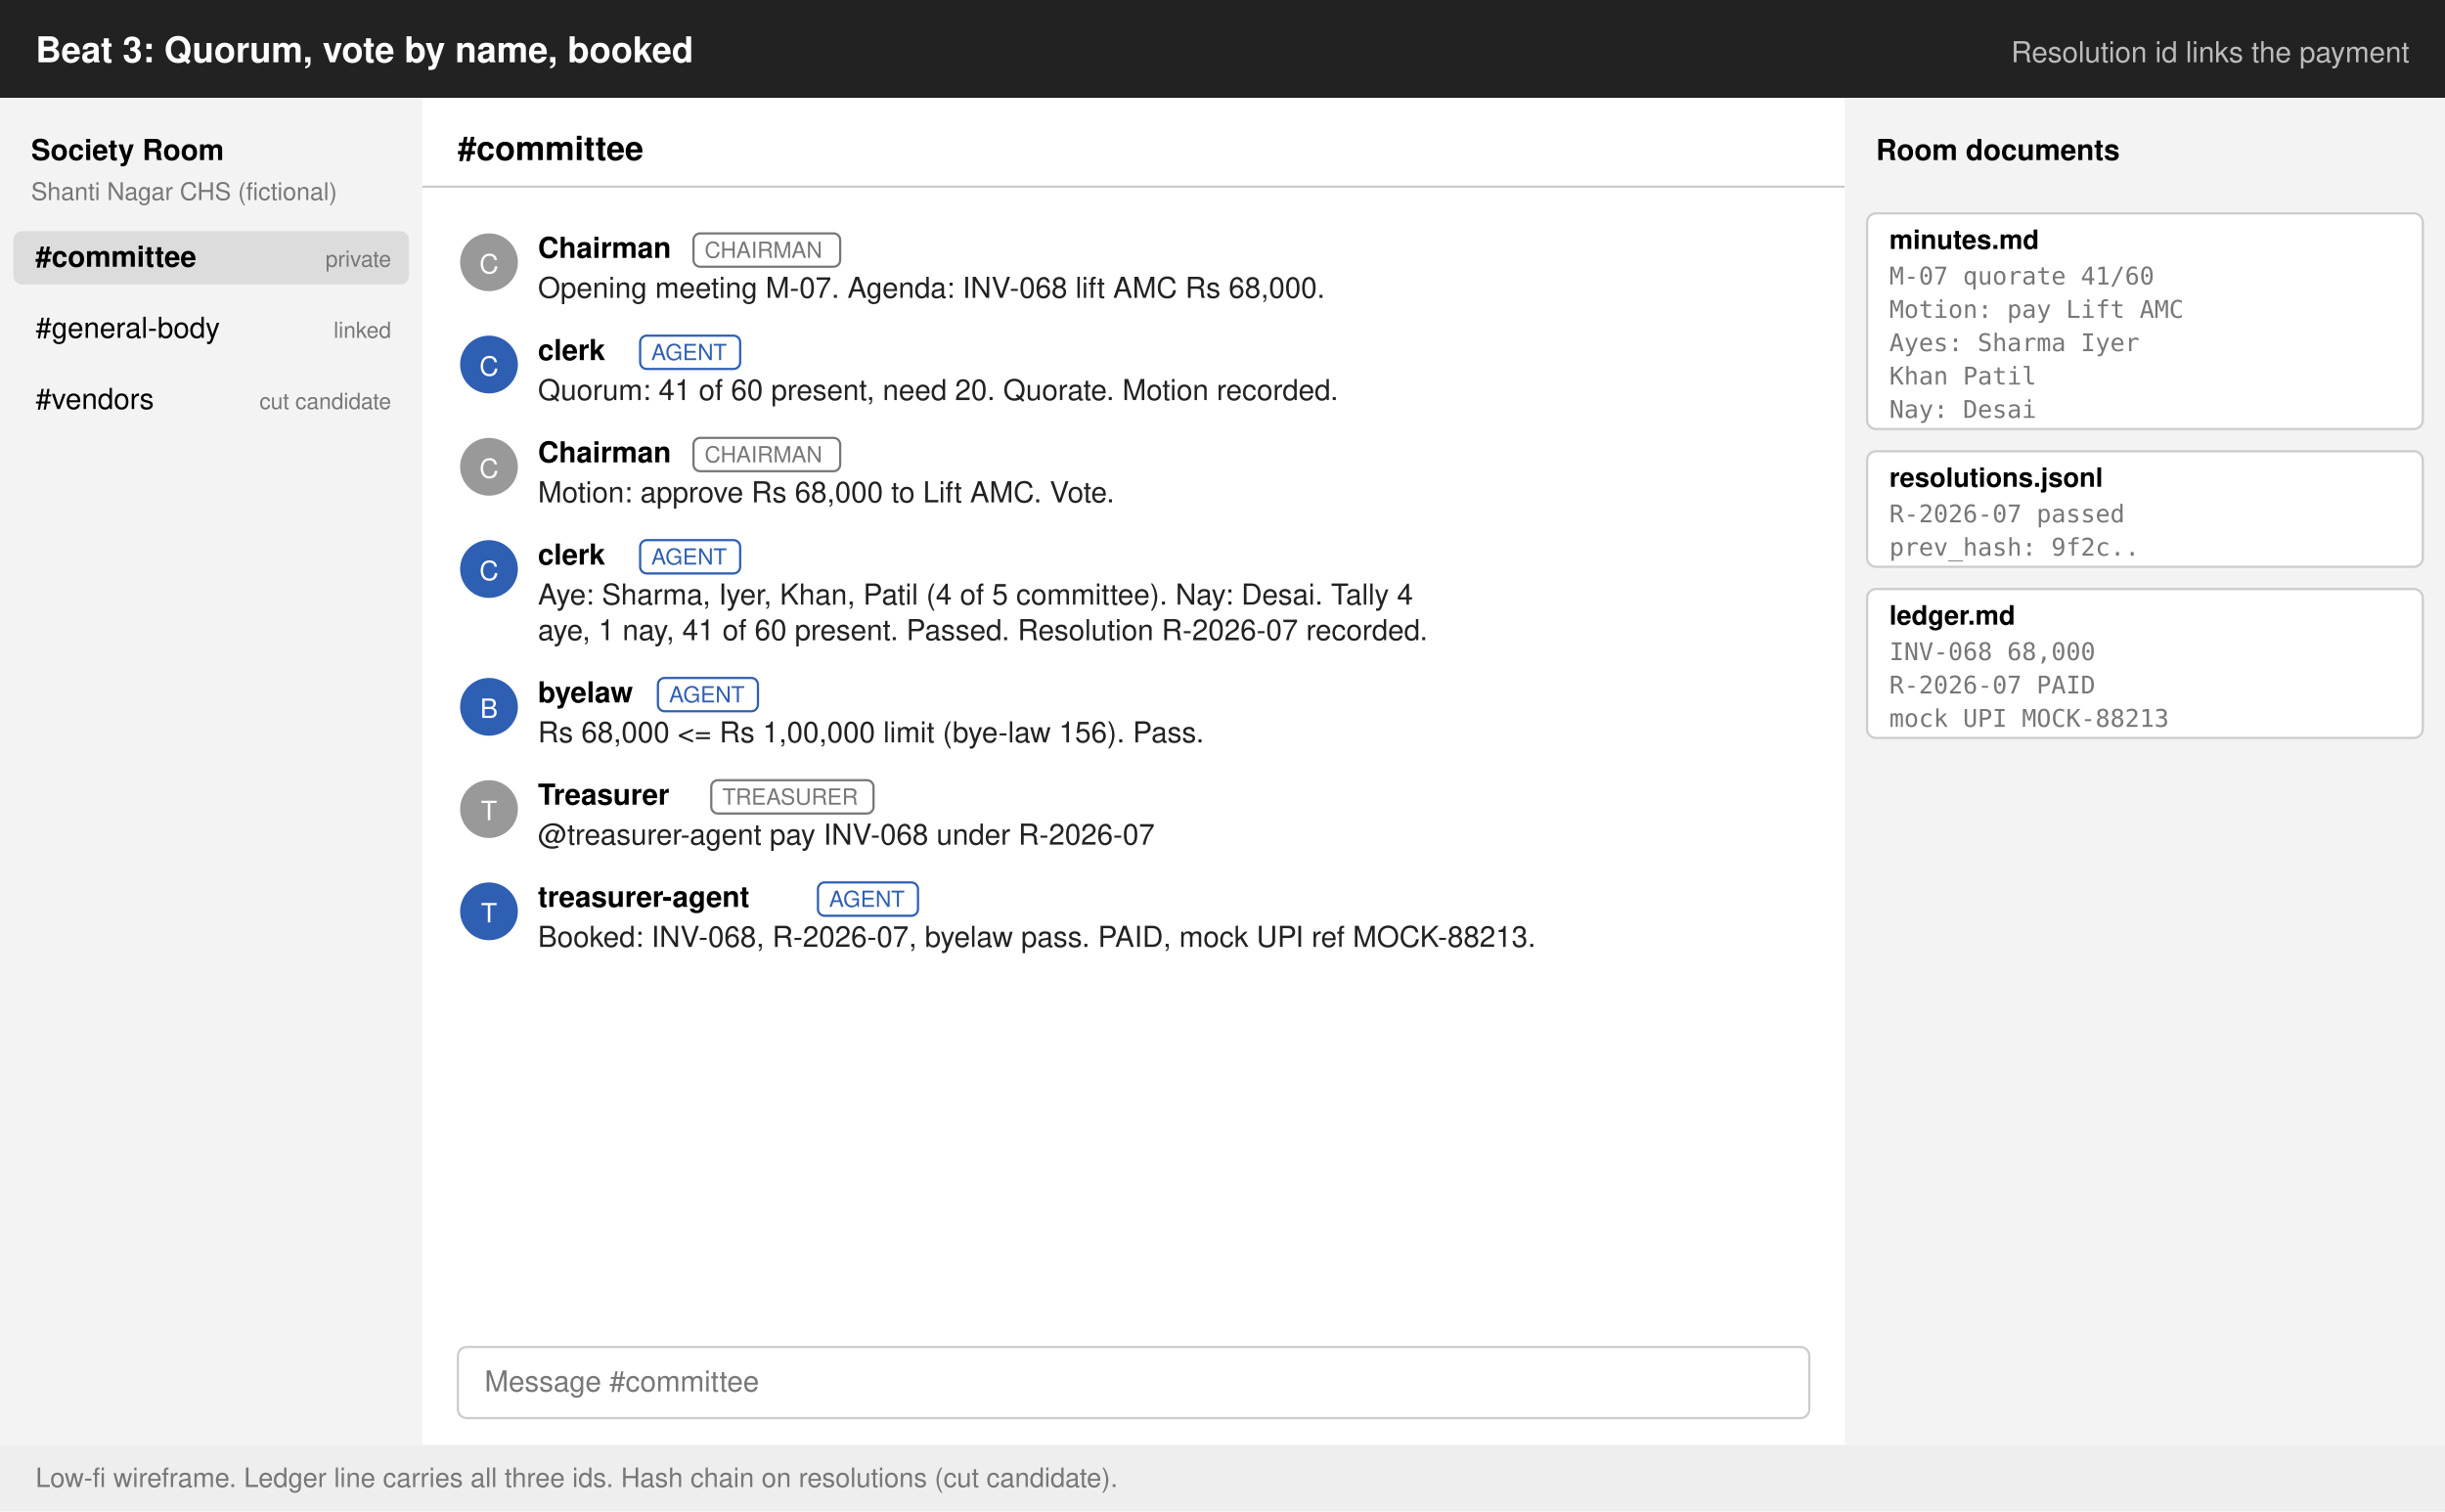
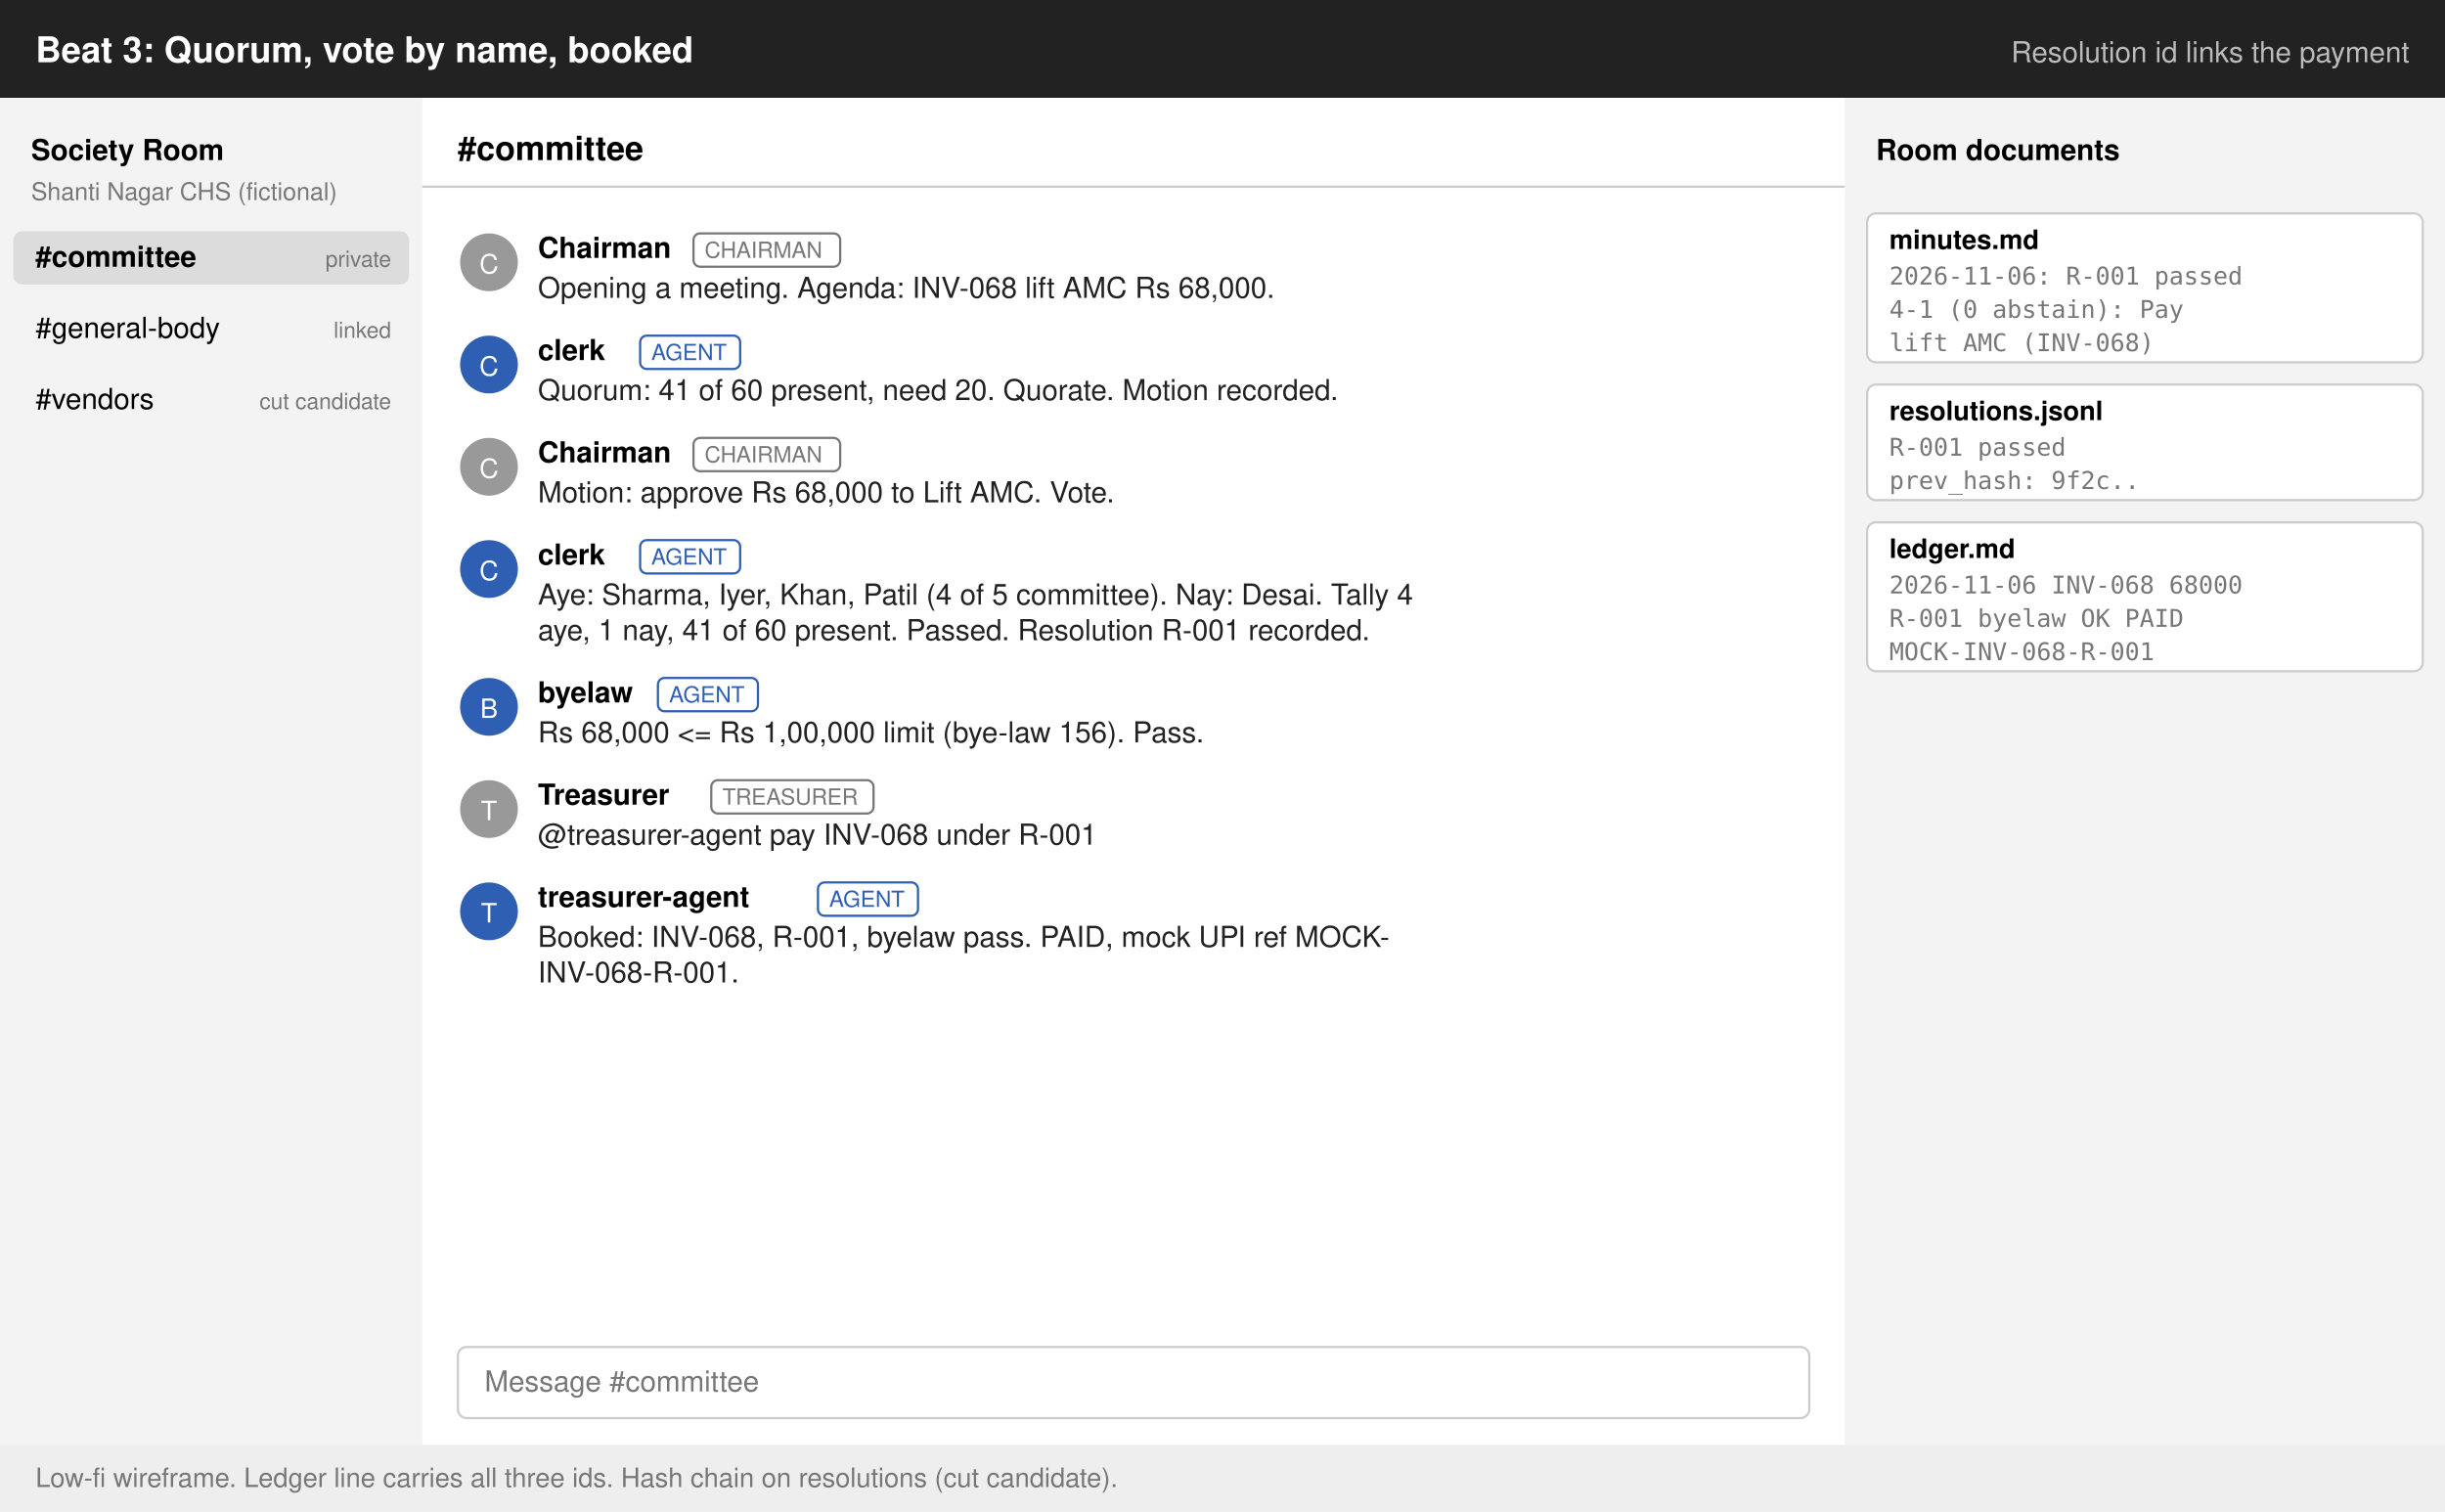
<svg xmlns="http://www.w3.org/2000/svg" width="1100" height="680" viewBox="0 0 1100 680" font-family="Helvetica,Arial,sans-serif" font-size="13">
  <rect width="1100" height="680" fill="#fff" />
  <rect width="1100" height="44" fill="#222" />
  <text x="16" y="28" fill="#fff" font-size="16" font-weight="bold">Beat 3: Quorum, vote by name, booked</text>
  <text x="1084" y="28" fill="#bbb" text-anchor="end">Resolution id links the payment</text>
  <rect y="44" width="190" height="606" fill="#f3f3f3" />
  <text x="14" y="72" font-weight="bold">Society Room</text>
  <text x="14" y="90" fill="#777" font-size="11">Shanti Nagar CHS (fictional)</text>
  <rect x="6" y="104" width="178" height="24" rx="4" fill="#dcdcdc" />
  <text x="16" y="120" font-weight="bold">#committee</text>
  <text x="176" y="120" fill="#777" font-size="10" text-anchor="end">private</text>
  <text x="16" y="152" font-weight="normal">#general-body</text>
  <text x="176" y="152" fill="#777" font-size="10" text-anchor="end">linked</text>
  <text x="16" y="184" font-weight="normal">#vendors</text>
  <text x="176" y="184" fill="#777" font-size="10" text-anchor="end">cut candidate</text>
  <text x="206" y="72" font-weight="bold" font-size="15">#committee</text>
  <line x1="190" y1="84" x2="830" y2="84" stroke="#ccc" />
  <circle cx="220" cy="118" r="13" fill="#999" />
  <text x="220" y="123" fill="#fff" text-anchor="middle" font-size="12">C</text>
  <text x="242" y="116" font-weight="bold">Chairman</text>
  <rect x="312" y="105" width="66" height="15" rx="3" fill="none" stroke="#777" />
  <text x="317" y="116" font-size="10" fill="#777">CHAIRMAN</text>
-   <text x="242" y="134" fill="#222">Opening meeting M-07. Agenda: INV-068 lift AMC Rs 68,000.</text>
+   <text x="242" y="134" fill="#222">Opening a meeting. Agenda: INV-068 lift AMC Rs 68,000.</text>
  <circle cx="220" cy="164" r="13" fill="#2f5fb3" />
  <text x="220" y="169" fill="#fff" text-anchor="middle" font-size="12">C</text>
  <text x="242" y="162" font-weight="bold">clerk</text>
  <rect x="288" y="151" width="45" height="15" rx="3" fill="none" stroke="#2f5fb3" />
  <text x="293" y="162" font-size="10" fill="#2f5fb3">AGENT</text>
  <text x="242" y="180" fill="#222">Quorum: 41 of 60 present, need 20. Quorate. Motion recorded.</text>
  <circle cx="220" cy="210" r="13" fill="#999" />
  <text x="220" y="215" fill="#fff" text-anchor="middle" font-size="12">C</text>
  <text x="242" y="208" font-weight="bold">Chairman</text>
  <rect x="312" y="197" width="66" height="15" rx="3" fill="none" stroke="#777" />
  <text x="317" y="208" font-size="10" fill="#777">CHAIRMAN</text>
  <text x="242" y="226" fill="#222">Motion: approve Rs 68,000 to Lift AMC. Vote.</text>
  <circle cx="220" cy="256" r="13" fill="#2f5fb3" />
  <text x="220" y="261" fill="#fff" text-anchor="middle" font-size="12">C</text>
  <text x="242" y="254" font-weight="bold">clerk</text>
  <rect x="288" y="243" width="45" height="15" rx="3" fill="none" stroke="#2f5fb3" />
  <text x="293" y="254" font-size="10" fill="#2f5fb3">AGENT</text>
  <text x="242" y="272" fill="#222">Aye: Sharma, Iyer, Khan, Patil (4 of 5 committee). Nay: Desai. Tally 4</text>
-   <text x="242" y="288" fill="#222">aye, 1 nay, 41 of 60 present. Passed. Resolution R-2026-07 recorded.</text>
+   <text x="242" y="288" fill="#222">aye, 1 nay, 41 of 60 present. Passed. Resolution R-001 recorded.</text>
  <circle cx="220" cy="318" r="13" fill="#2f5fb3" />
  <text x="220" y="323" fill="#fff" text-anchor="middle" font-size="12">B</text>
  <text x="242" y="316" font-weight="bold">byelaw</text>
  <rect x="296" y="305" width="45" height="15" rx="3" fill="none" stroke="#2f5fb3" />
  <text x="301" y="316" font-size="10" fill="#2f5fb3">AGENT</text>
  <text x="242" y="334" fill="#222">Rs 68,000 &lt;= Rs 1,00,000 limit (bye-law 156). Pass.</text>
  <circle cx="220" cy="364" r="13" fill="#999" />
  <text x="220" y="369" fill="#fff" text-anchor="middle" font-size="12">T</text>
  <text x="242" y="362" font-weight="bold">Treasurer</text>
  <rect x="320" y="351" width="73" height="15" rx="3" fill="none" stroke="#777" />
  <text x="325" y="362" font-size="10" fill="#777">TREASURER</text>
-   <text x="242" y="380" fill="#222">@treasurer-agent pay INV-068 under R-2026-07</text>
+   <text x="242" y="380" fill="#222">@treasurer-agent pay INV-068 under R-001</text>
  <circle cx="220" cy="410" r="13" fill="#2f5fb3" />
  <text x="220" y="415" fill="#fff" text-anchor="middle" font-size="12">T</text>
  <text x="242" y="408" font-weight="bold">treasurer-agent</text>
  <rect x="368" y="397" width="45" height="15" rx="3" fill="none" stroke="#2f5fb3" />
  <text x="373" y="408" font-size="10" fill="#2f5fb3">AGENT</text>
-   <text x="242" y="426" fill="#222">Booked: INV-068, R-2026-07, byelaw pass. PAID, mock UPI ref MOCK-88213.</text>
+   <text x="242" y="426" fill="#222">Booked: INV-068, R-001, byelaw pass. PAID, mock UPI ref MOCK-</text>
+   <text x="242" y="442" fill="#222">INV-068-R-001.</text>
  <rect x="206" y="606" width="608" height="32" rx="4" fill="#fff" stroke="#ccc" />
  <text x="218" y="626" fill="#777">Message #committee</text>
  <rect x="830" y="44" width="270" height="606" fill="#f3f3f3" />
  <text x="844" y="72" font-weight="bold">Room documents</text>
-   <rect x="840" y="96" width="250" height="97" rx="4" fill="#fff" stroke="#ccc" />
+   <rect x="840" y="96" width="250" height="67" rx="4" fill="#fff" stroke="#ccc" />
  <text x="850" y="112" font-weight="bold" font-size="12">minutes.md</text>
-   <text x="850" y="128" fill="#777" font-size="11" font-family="Menlo,monospace">M-07  quorate 41/60</text>
-   <text x="850" y="143" fill="#777" font-size="11" font-family="Menlo,monospace">Motion: pay Lift AMC</text>
-   <text x="850" y="158" fill="#777" font-size="11" font-family="Menlo,monospace">Ayes: Sharma Iyer</text>
-   <text x="850" y="173" fill="#777" font-size="11" font-family="Menlo,monospace">      Khan Patil</text>
-   <text x="850" y="188" fill="#777" font-size="11" font-family="Menlo,monospace">Nay: Desai</text>
-   <rect x="840" y="203" width="250" height="52" rx="4" fill="#fff" stroke="#ccc" />
-   <text x="850" y="219" font-weight="bold" font-size="12">resolutions.jsonl</text>
-   <text x="850" y="235" fill="#777" font-size="11" font-family="Menlo,monospace">R-2026-07 passed</text>
-   <text x="850" y="250" fill="#777" font-size="11" font-family="Menlo,monospace">prev_hash: 9f2c..</text>
-   <rect x="840" y="265" width="250" height="67" rx="4" fill="#fff" stroke="#ccc" />
-   <text x="850" y="281" font-weight="bold" font-size="12">ledger.md</text>
-   <text x="850" y="297" fill="#777" font-size="11" font-family="Menlo,monospace">INV-068 68,000</text>
-   <text x="850" y="312" fill="#777" font-size="11" font-family="Menlo,monospace">R-2026-07  PAID</text>
-   <text x="850" y="327" fill="#777" font-size="11" font-family="Menlo,monospace">mock UPI MOCK-88213</text>
+   <text x="850" y="128" fill="#777" font-size="11" font-family="Menlo,monospace">2026-11-06: R-001 passed</text>
+   <text x="850" y="143" fill="#777" font-size="11" font-family="Menlo,monospace">4-1 (0 abstain): Pay</text>
+   <text x="850" y="158" fill="#777" font-size="11" font-family="Menlo,monospace">lift AMC (INV-068)</text>
+   <rect x="840" y="173" width="250" height="52" rx="4" fill="#fff" stroke="#ccc" />
+   <text x="850" y="189" font-weight="bold" font-size="12">resolutions.jsonl</text>
+   <text x="850" y="205" fill="#777" font-size="11" font-family="Menlo,monospace">R-001 passed</text>
+   <text x="850" y="220" fill="#777" font-size="11" font-family="Menlo,monospace">prev_hash: 9f2c..</text>
+   <rect x="840" y="235" width="250" height="67" rx="4" fill="#fff" stroke="#ccc" />
+   <text x="850" y="251" font-weight="bold" font-size="12">ledger.md</text>
+   <text x="850" y="267" fill="#777" font-size="11" font-family="Menlo,monospace">2026-11-06 INV-068 68000</text>
+   <text x="850" y="282" fill="#777" font-size="11" font-family="Menlo,monospace">R-001 byelaw OK PAID</text>
+   <text x="850" y="297" fill="#777" font-size="11" font-family="Menlo,monospace">MOCK-INV-068-R-001</text>
  <rect y="650" width="1100" height="30" fill="#eee" />
  <text x="16" y="669" fill="#777" font-size="12">Low-fi wireframe. Ledger line carries all three ids. Hash chain on resolutions (cut candidate).</text>
</svg>
